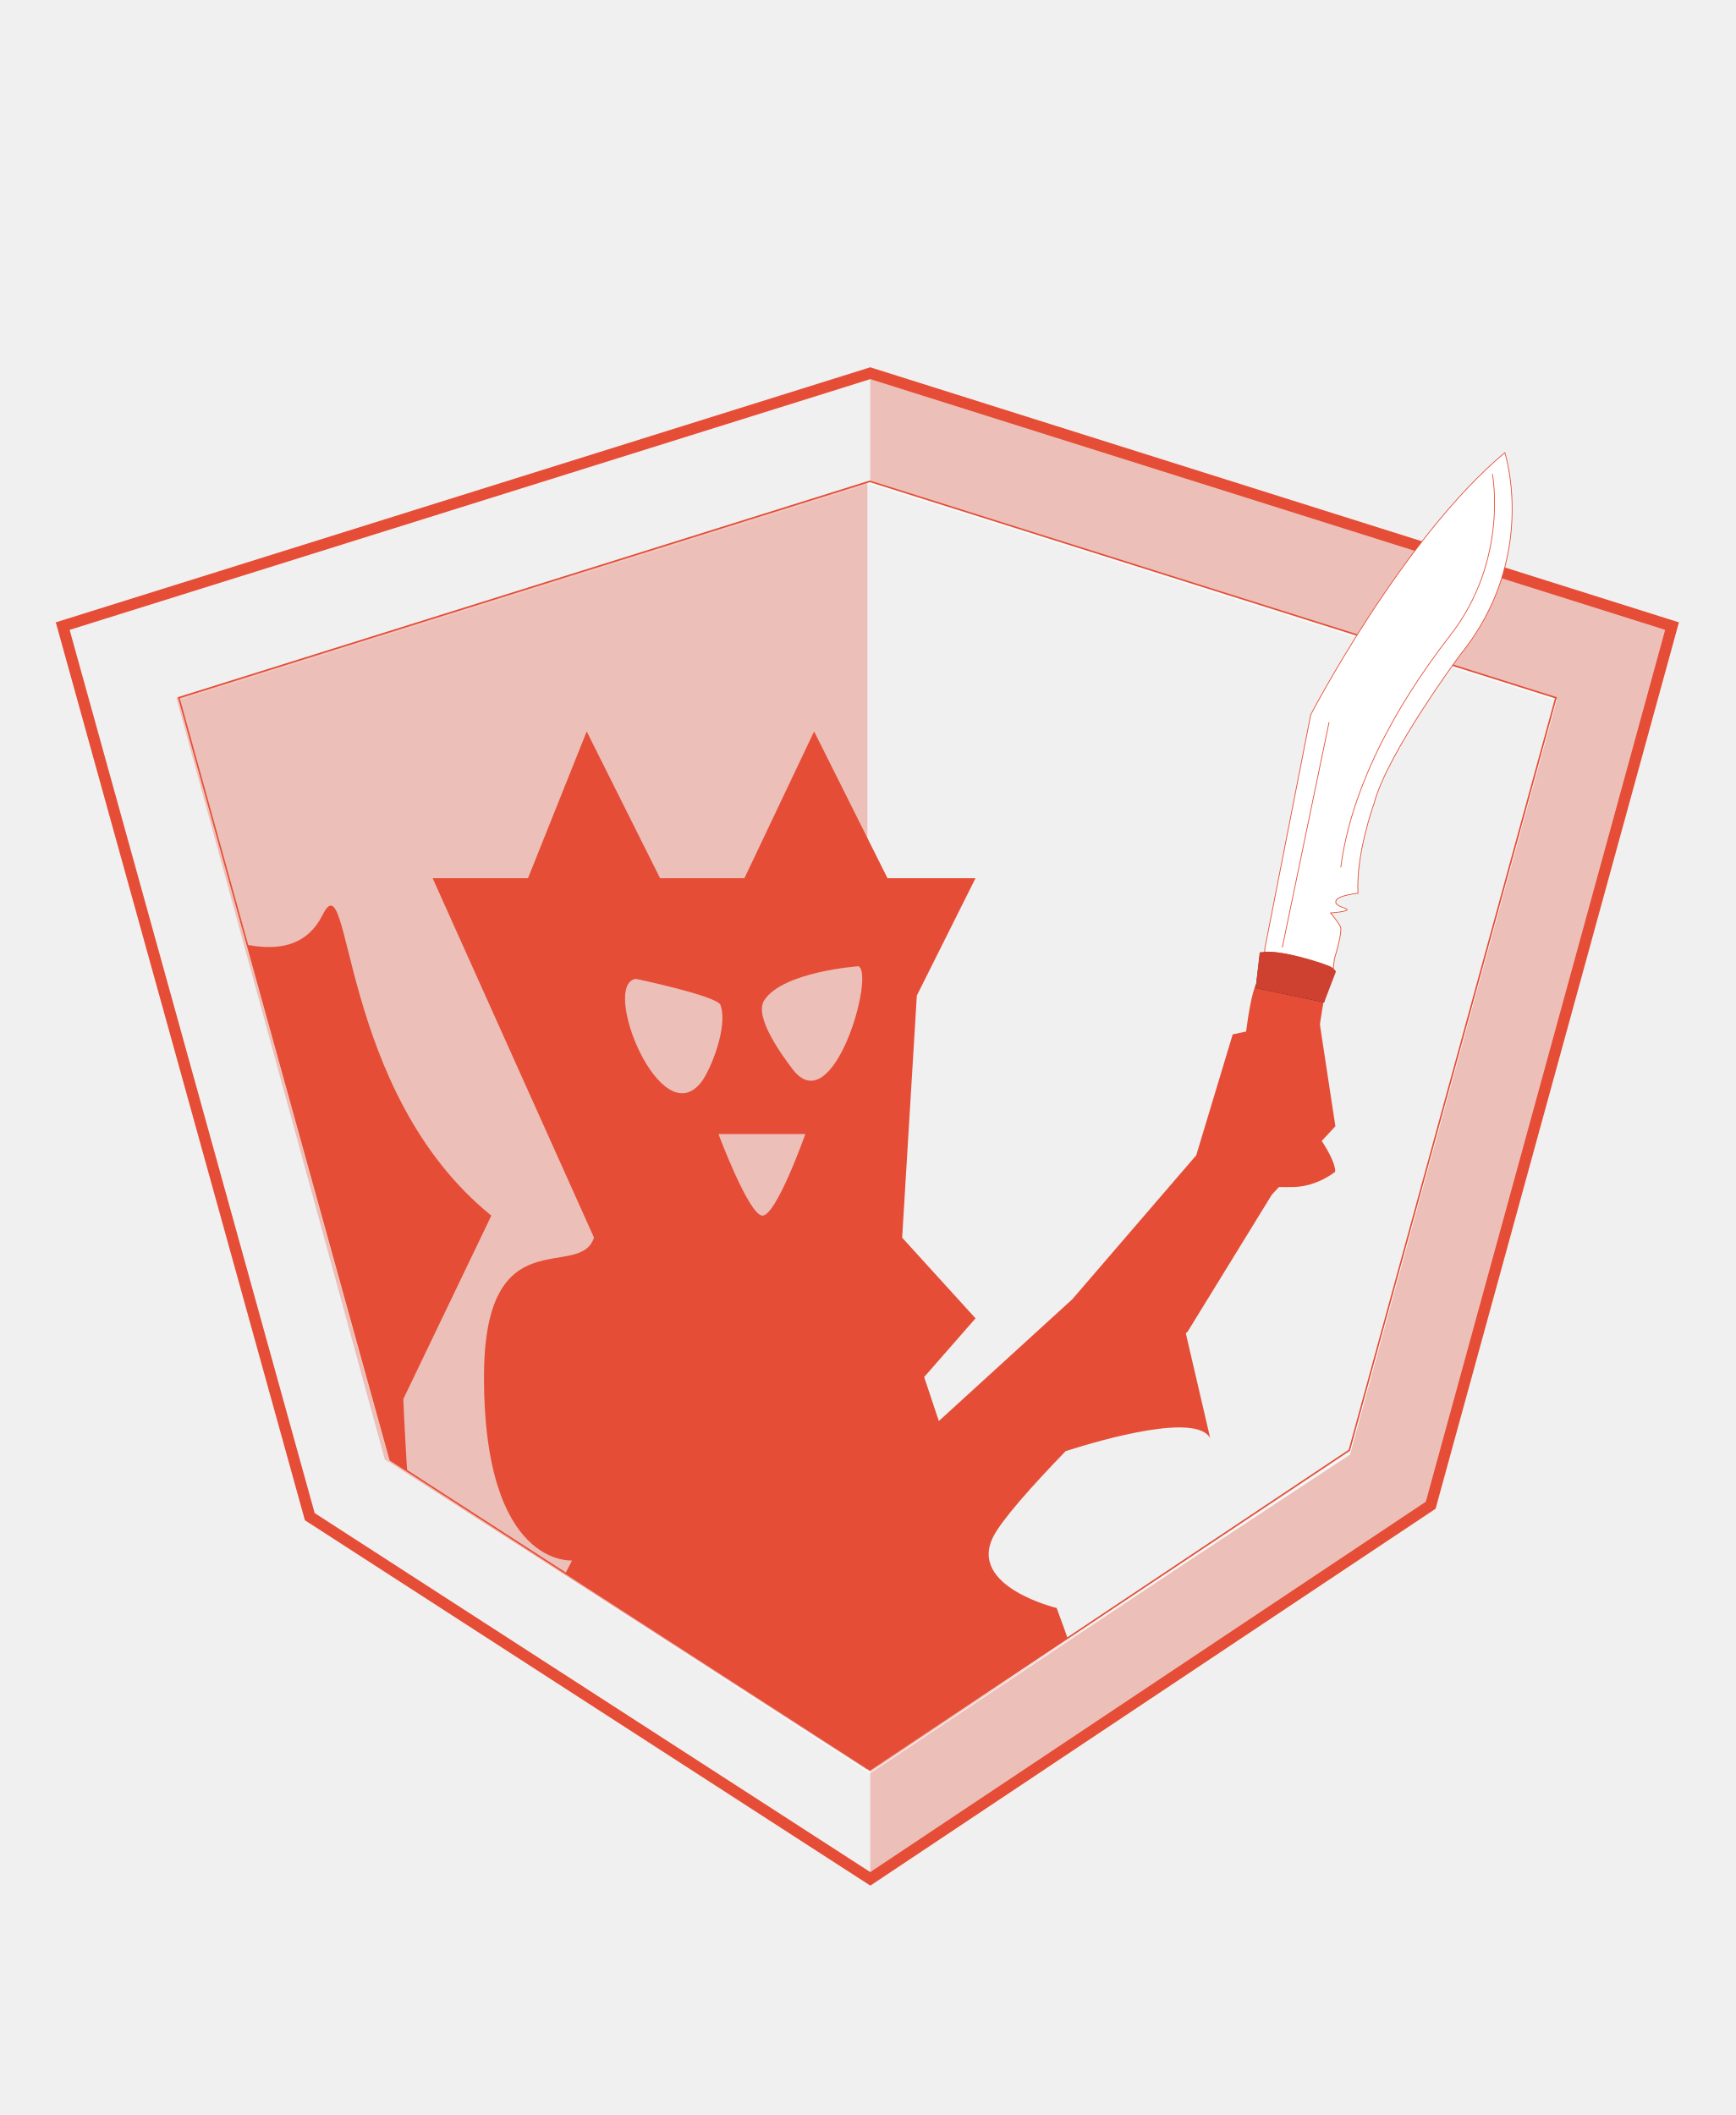
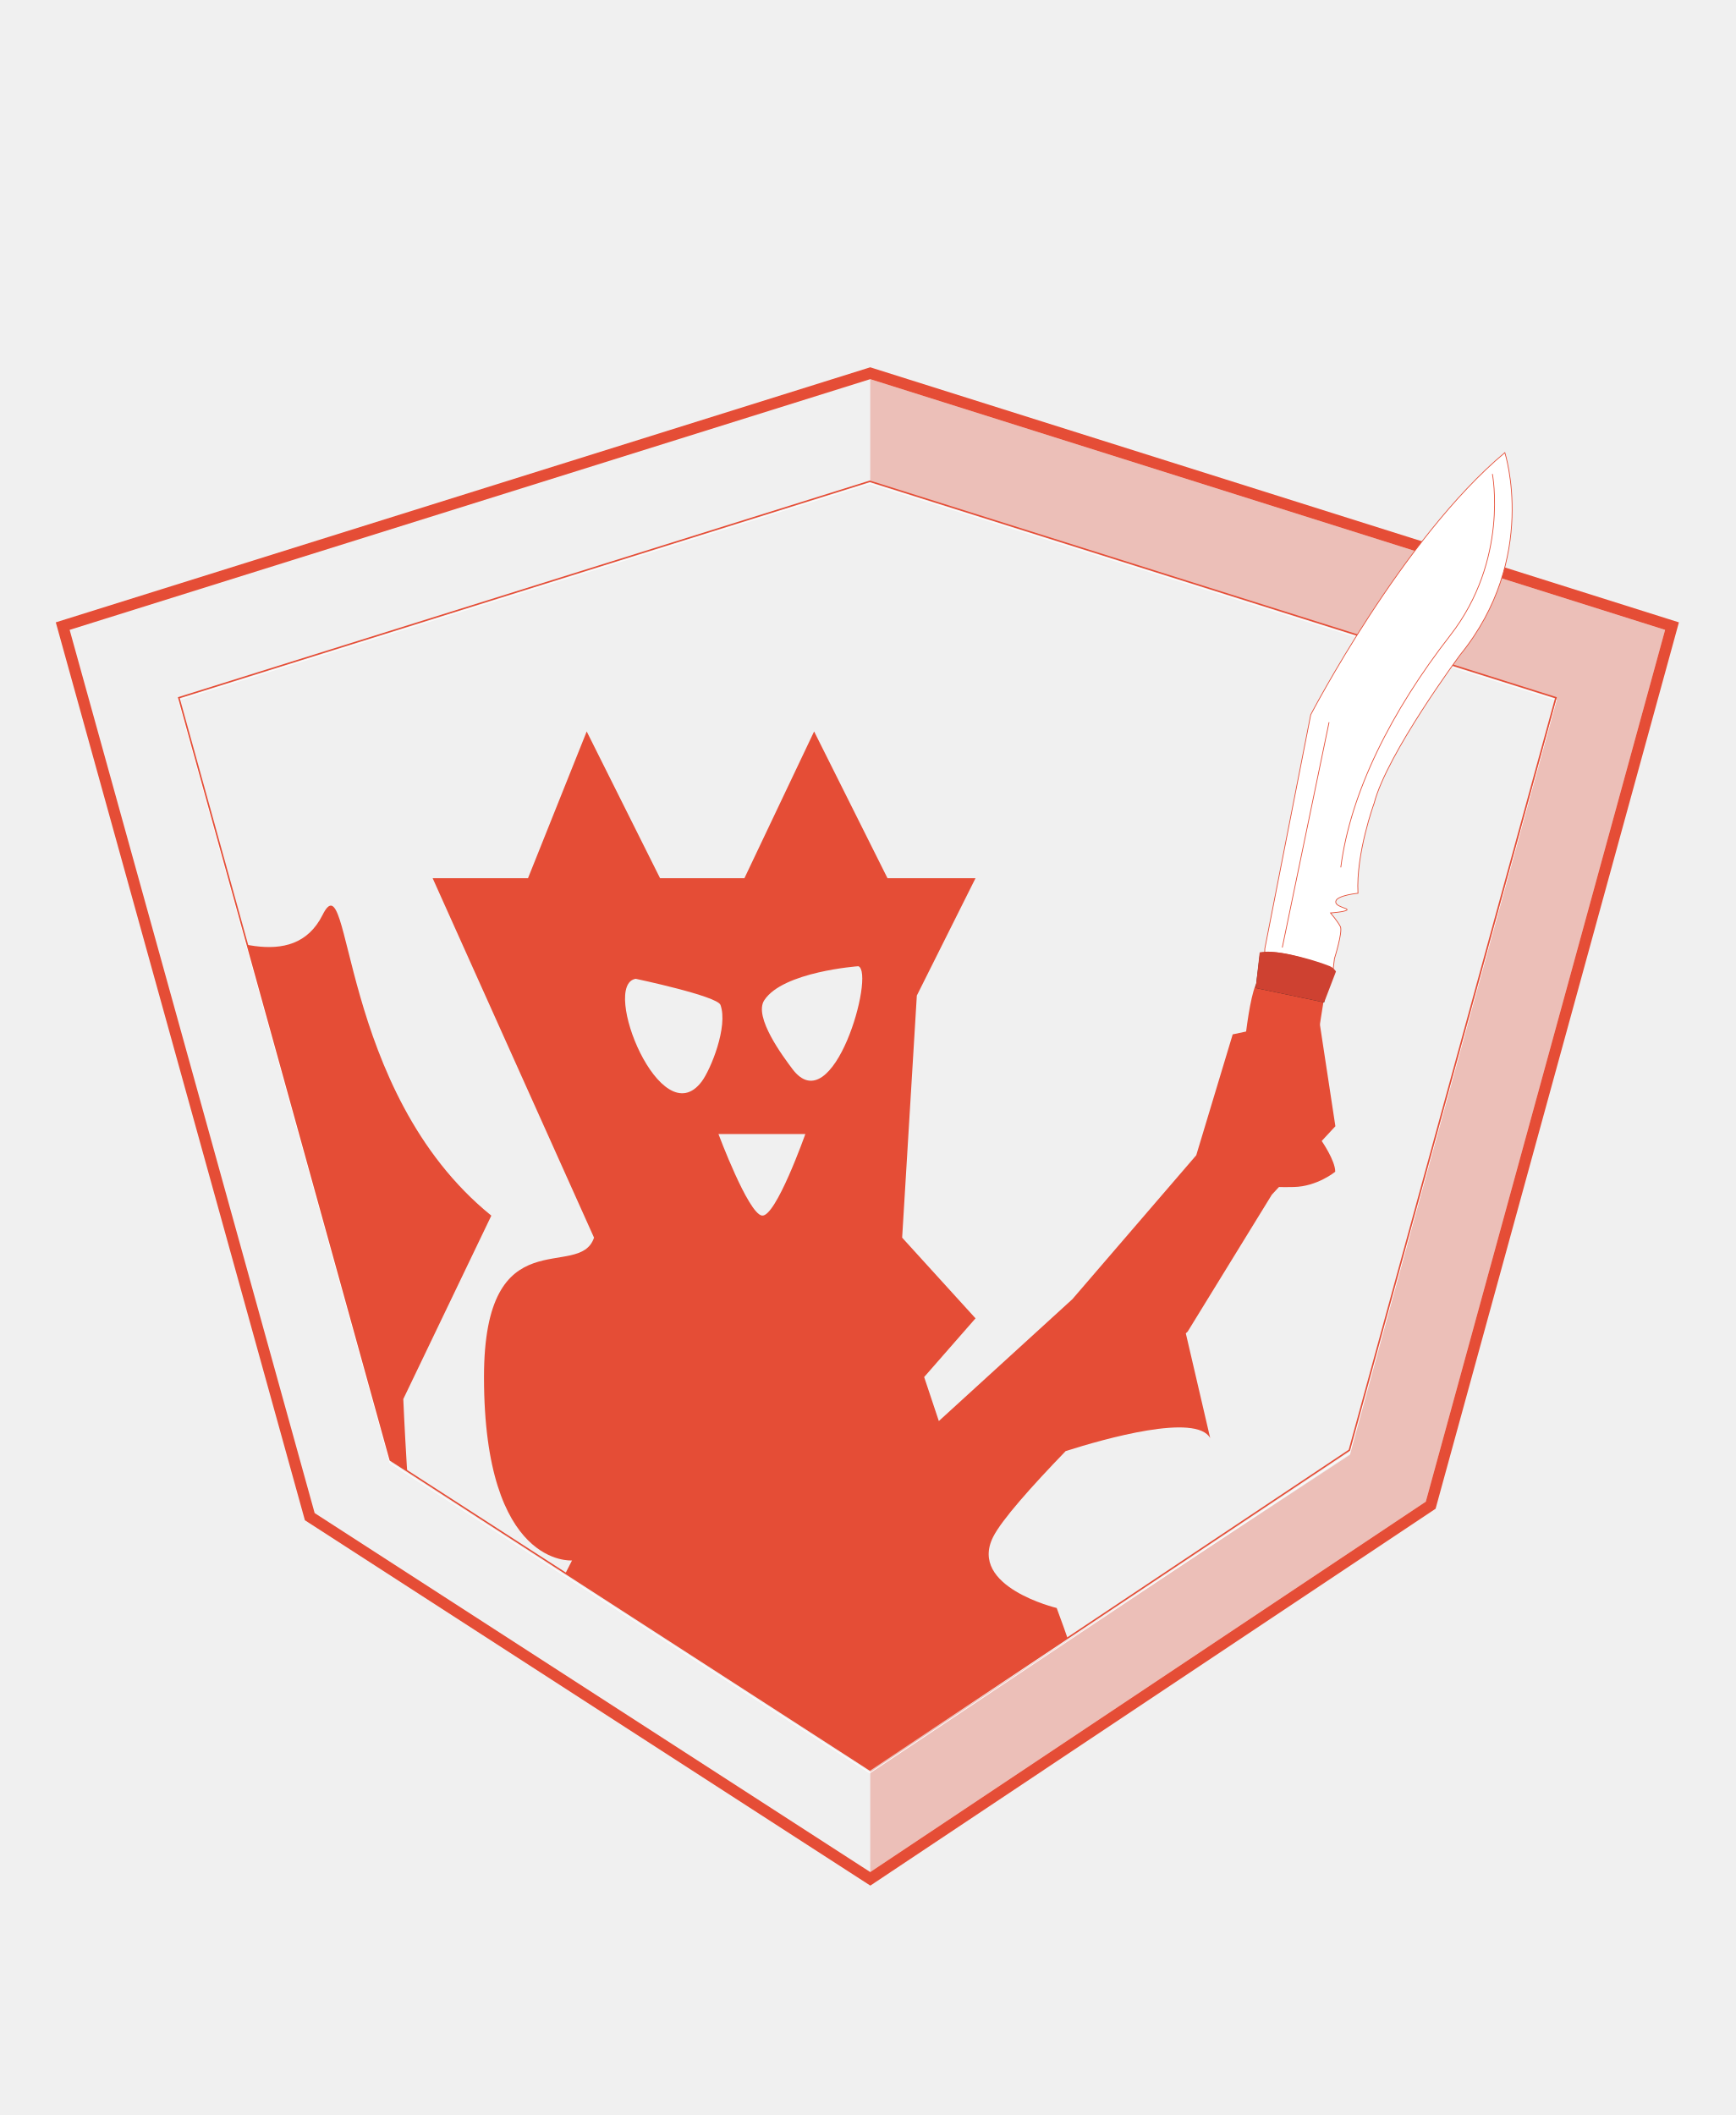
<svg xmlns="http://www.w3.org/2000/svg" xmlns:xlink="http://www.w3.org/1999/xlink" version="1.1" id="Layer_1" x="0px" y="0px" width="2299.533px" height="2801.833px" viewBox="0 0 2299.533 2801.833" enable-background="new 0 0 2299.533 2801.833" xml:space="preserve">
-   <defs id="defs73" />
-   <g id="g3">
-     <g id="g5">
-       <polyline opacity="0.3" fill="#E54D36" points="1152.822,2344.665 1152.822,2479.995 1888.795,1989.334 2205.828,834.417     1152.822,502.292 1152.822,637.643 2061.205,924.295 2061.205,924.295 1788.365,1927.17   " id="polyline7" />
-       <g id="g9">
-         <g id="g11">
-           <path fill="#E54D36" d="M1152.822,502.292l1053.006,332.125l-317.033,1154.918l-735.973,490.66L416.84,2004.438L92.252,834.417      L1152.822,502.292 M1152.839,486.569l-4.499,1.408L87.77,820.102l-13.852,4.338l3.88,13.986l324.587,1170.021l1.524,5.494      l4.789,3.095l735.982,475.557l8.27,5.343l8.191-5.461l735.973-490.66l4.662-3.107l1.482-5.402l317.033-1154.918l3.824-13.931      l-13.777-4.346L1157.334,487.987L1152.839,486.569L1152.839,486.569z" id="path13" />
-         </g>
-       </g>
-       <g id="g15">
-         <g id="g17">
-           <path fill="#FFFFFF" d="M1152.303,640.954l908.902,286.674l-273.65,996.863L1152.303,2348l-635.264-410.477L236.876,927.627      L1152.303,640.954 M1152.304,639.906l-0.3,0.095L236.577,926.673l-0.924,0.289l0.259,0.933l280.163,1009.896l0.102,0.366      l0.319,0.206l635.264,410.477l0.552,0.356l0.546-0.364l635.252-423.51l0.311-0.207l0.1-0.36l273.65-996.863l0.254-0.929      l-0.918-0.289L1152.604,640L1152.304,639.906L1152.304,639.906z" id="path19" />
-         </g>
-       </g>
-       <polyline opacity="0.3" fill="#E54D36" points="1149.039,2344.657 509.791,1933.483 233.615,924.292 1149.039,637.618   " id="polyline21" />
-       <g id="g23">
-         <polygon fill="none" points="236.876,924.292 1152.303,637.618 2061.205,924.292 1787.555,1921.157 1152.303,2344.668      517.039,1934.19    " id="polygon25" />
-       </g>
-       <path fill="none" stroke="#C3E6E3" stroke-miterlimit="10" d="M2207.281,382.979" id="path27" />
-       <g id="g29">
-         <g id="g31">
-           <path fill="#E54D36" d="M1756.273,1309.391c0,0-20.963,120.195-15.029,126.561c5.926,6.365,1.492,6.451-1.764,14.711      c-3.242,8.25-9.871,6.508,11.109,60.348c0,0,18.496,26.586,18.218,41.266c0,0-23.833,19.586-54.874,20.203      c-31.035,0.617-69.935,0.711-94.752-28.48c0,0-7.724-11.109,6.938-28.805c0,0,24.594,1.729,18.135-65.711      c0,0-14.184-9.609,0.27-21.156c0,0,8.656-120.635,23.808-131.174" id="path33" />
-         </g>
-         <path fill="#232323" d="M1762.535,1286.969c0,0-63.15-28.012-93.75-21.656l-5.314,43.572l90.655,19.012L1762.535,1286.969z" id="path35" />
-       </g>
-       <g id="g37">
-         <defs id="defs39">
-           <polygon id="SVGID_1_" points="236.876,924.295 1152.303,637.622 2061.205,924.295 1787.555,1921.157 1152.303,2344.668       517.039,1934.19     " />
-         </defs>
-         <clipPath id="SVGID_2_">
-           <use xlink:href="#SVGID_1_" overflow="visible" id="use43" />
-         </clipPath>
-         <g clip-path="url(#SVGID_2_)" id="g45">
-           <path fill="#E54D36" d="M650.883,1610.407c-204.09-165.219-184.654-476.205-223.518-398.445      c-38.867,77.744-136.068,29.15-194.377,9.711c-58.316-19.439-58.316,194.373-106.909,233.244      c-48.581,38.873-262.393-106.904-184.647-48.596l611.736,713.045c-13.129-124.682-18.908-265.988-18.908-265.988      L650.883,1610.407z" id="path47" />
-           <path fill="#FFFFFF" d="M602.299,2304.965c14.775-7.293,34.949-32.158,55.869-63.213l-105-122.387      C564.125,2223.409,580.195,2315.872,602.299,2304.965z" id="path49" />
-           <path fill="#E54D36" d="M1684.84,1582.665l84.188-90.68l-22.208-145.938l-113.811,24.23l-48.285,160.117l-164.098,190.674      l-176.908,161.463l-19.451-58.312l68.039-77.75l-97.195-106.904l19.449-320.711l77.746-155.49h-116.625l-97.195-194.379      l-92.314,194.379H874.404l-97.176-194.379l-77.758,194.379H573.139l213.797,476.201      c-19.443,58.309-145.773-29.379-145.773,184.654c0,252.68,116.623,242.963,116.623,242.963s-51.764,103.516-99.617,174.57      l809.072,943.059c-19.433-38.889,9.729-515.082,9.729-515.082c-38.881-77.736-126.348-87.463-136.074-136.053      c-9.725-48.598-9.717-116.621-9.717-116.621s-97.186,68.023-162.958,0c-49.325-51.029,233.44-78.84,278.282-112.09      c14.951-11.092-46.673-174.787-46.673-174.787s-117.323-28.033-84.198-94.115c11.32-22.584,51.086-67.127,96.1-113.74      c51.854-16.496,172.758-50.658,191.456-17.211l-32.294-138.789c1.599-1.5,2.458-2.303,2.458-2.303L1684.84,1582.665z       M842.141,1296.649c0,0,108.004,22.771,112.295,34.609c10.419,28.752-13.082,85.795-24.83,101.455      C875.619,1504.713,795.23,1304.522,842.141,1296.649z M1009.312,1610.305c-18.316-2.912-57.535-107.977-57.535-107.977h115.068      C1066.846,1502.329,1027.629,1613.221,1009.312,1610.305z M1049.663,1416.045c-11.738-15.66-51.699-68.756-37.238-90.963      c24.737-37.992,124.705-45.098,124.705-45.098C1159.801,1288.967,1103.664,1488.049,1049.663,1416.045z" id="path51" />
-         </g>
-         <use xlink:href="#SVGID_1_" overflow="visible" fill="none" stroke="#E54D36" stroke-width="2" stroke-miterlimit="10" id="use53" />
-       </g>
-       <path fill="#020202" stroke="#000000" stroke-miterlimit="10" d="M1152.303,2348.307" id="path55" />
+   <defs id="defs73">
+     <defs id="defs39">
+       <polygon points="1152.303,2344.668 517.039,1934.19 236.876,924.295 1152.303,637.622 2061.205,924.295 1787.555,1921.157 " id="SVGID_1_" />
+     </defs>
+     <clipPath id="SVGID_2_">
+       <use height="100%" width="100%" y="0" x="0" style="overflow:visible" id="use43" overflow="visible" xlink:href="#SVGID_1_" />
+     </clipPath>
+   </defs>
+   <polyline points="1152.822,2344.665 1152.822,2479.995 1888.795,1989.334 2205.828,834.417     1152.822,502.292 1152.822,637.643 2061.205,924.295 2061.205,924.295 1788.365,1927.17   " id="polyline7" style="opacity:0.3;fill:#e54d36" />
+   <g id="g9">
+     <g id="g11">
+       <path d="M 1152.822,502.292 2205.828,834.417 1888.795,1989.335 1152.822,2479.995 416.84,2004.438 92.252,834.417 1152.822,502.292 m 0.017,-15.723 -4.499,1.408 -1060.57,332.125 -13.852,4.338 3.88,13.986 324.587,1170.021 1.524,5.494 4.789,3.095 735.982,475.557 8.27,5.343 8.191,-5.461 735.973,-490.66 4.662,-3.107 1.482,-5.402 317.033,-1154.918 3.824,-13.931 -13.777,-4.346 -1053.004,-332.124 -4.495,-1.418 0,0 z" id="path13" style="fill:#e54d36" />
    </g>
-     <g id="g57">
-       <g id="g59">
-         <path fill="#FFFFFF" stroke="#E54D36" stroke-miterlimit="10" d="M1993.527,599.659     C1857.97,712.825,1736.378,946.84,1736.378,946.84l-60.78,309.678l-0.197,5.064c28.236-1.643,71.557,14.17,90.752,21.867     l1.627-13.527c0,0,11.203-35.559,7.869-42.342c-3.342-6.779-13.049-18.17-13.049-18.17s18.924-1.336,21.71-3.85     c2.796-2.512-16.821-4.252-14.653-11.914c2.147-7.656,29.301-10.318,29.301-10.318c-2.854-53.002,21.436-119.355,21.436-119.355     c17.059-65.76,113.808-196.324,113.808-196.324C2038.594,739.25,1993.527,599.659,1993.527,599.659z" id="path61" />
-         <path fill="#CE4131" d="M1761.364,1279.811c-16.642-6.674-61.479-20.383-85.964-18.961c-2.328,0.135-4.551,0.395-6.615,0.824     l-5.314,47.211l4.977,1.045l80.24,16.826l5.438,1.141l15.687-40.928C1769.812,1286.969,1766.627,1281.92,1761.364,1279.811z" id="path63" />
-       </g>
-       <g id="g65">
-         <line fill="none" stroke="#E54D36" stroke-miterlimit="10" x1="1760.655" y1="956.815" x2="1698.686" y2="1255.213" id="line67" />
-         <path fill="none" stroke="#E54D36" stroke-miterlimit="10" d="M1977.015,627.893c0,0,22.138,113.506-55.804,213.764     c-77.954,100.266-132.202,207.982-145.015,307.4" id="path69" />
-       </g>
+   </g>
+   <g id="g15">
+     <g id="g17">
+       <path d="m 1152.303,640.954 908.902,286.674 -273.65,996.863 L 1152.303,2348 517.039,1937.523 236.876,927.627 1152.303,640.954 m 10e-4,-1.048 -0.3,0.095 -915.427,286.672 -0.924,0.289 0.259,0.933 280.163,1009.896 0.102,0.366 0.319,0.206 635.264,410.477 0.552,0.356 0.546,-0.364 635.252,-423.51 0.311,-0.207 0.1,-0.36 273.65,-996.863 0.254,-0.929 -0.918,-0.289 L 1152.604,640 l -0.3,-0.094 0,0 z" id="path19" style="fill:#ffffff" />
+     </g>
+   </g>
+   <polyline points="1149.039,2344.657 509.791,1933.483 233.615,924.292 1149.039,637.618   " id="polyline21" style="opacity:0.3;fill:#ff0000;fill-opacity:0" />
+   <g id="g23">
+     <polygon points="1152.303,2344.668 517.039,1934.19 236.876,924.292 1152.303,637.618 2061.205,924.292 1787.555,1921.157 " id="polygon25" style="fill:none" />
+   </g>
+   <path stroke-miterlimit="10" d="M 2207.281,382.979" id="path27" style="fill:none;stroke:#c3e6e3;stroke-miterlimit:10" />
+   <g id="g29">
+     <g id="g31">
+       <path d="m 1756.273,1309.391 c 0,0 -20.963,120.195 -15.029,126.561 5.926,6.365 1.492,6.451 -1.764,14.711 -3.242,8.25 -9.871,6.508 11.109,60.348 0,0 18.496,26.586 18.218,41.266 0,0 -23.833,19.586 -54.874,20.203 -31.035,0.617 -69.935,0.711 -94.752,-28.48 0,0 -7.724,-11.109 6.938,-28.805 0,0 24.594,1.729 18.135,-65.711 0,0 -14.184,-9.609 0.27,-21.156 0,0 8.656,-120.635 23.808,-131.174" id="path33" style="fill:#e54d36" />
+     </g>
+     <path d="m 1762.535,1286.969 c 0,0 -63.15,-28.012 -93.75,-21.656 l -5.314,43.572 90.655,19.012 8.409,-40.928 z" id="path35" style="fill:#232323" />
+   </g>
+   <g id="g45" clip-path="url(#SVGID_2_)">
+     <path style="fill:#e54d36" id="path47" d="m 650.883,1610.407 c -204.09,-165.219 -184.654,-476.205 -223.518,-398.445 -38.867,77.744 -136.068,29.15 -194.377,9.711 -58.316,-19.439 -58.316,194.373 -106.909,233.244 -48.581,38.873 -262.393,-106.904 -184.647,-48.596 l 611.736,713.045 C 540.039,1994.684 534.26,1853.378 534.26,1853.378 l 116.623,-242.971 z" />
+     <path style="fill:#ffffff" id="path49" d="m 602.299,2304.965 c 14.775,-7.293 34.949,-32.158 55.869,-63.213 l -105,-122.387 c 10.957,104.044 27.027,196.507 49.131,185.6 z" />
+     <path style="fill:#e54d36" id="path51" d="m 1684.84,1582.665 84.188,-90.68 -22.208,-145.938 -113.811,24.23 -48.285,160.117 -164.098,190.674 -176.908,161.463 -19.451,-58.312 68.039,-77.75 -97.195,-106.904 19.449,-320.711 77.746,-155.49 -116.625,0 -97.195,-194.379 -92.314,194.379 -111.768,0 -97.176,-194.379 -77.758,194.379 -126.331,0 213.797,476.201 c -19.443,58.309 -145.773,-29.379 -145.773,184.654 0,252.68 116.623,242.963 116.623,242.963 0,0 -51.764,103.516 -99.617,174.57 l 809.072,943.059 c -19.433,-38.889 9.729,-515.082 9.729,-515.082 -38.881,-77.736 -126.348,-87.463 -136.074,-136.053 -9.725,-48.598 -9.717,-116.621 -9.717,-116.621 0,0 -97.186,68.023 -162.958,0 -49.325,-51.029 233.44,-78.84 278.282,-112.09 14.951,-11.092 -46.673,-174.787 -46.673,-174.787 0,0 -117.323,-28.033 -84.198,-94.115 11.32,-22.584 51.086,-67.127 96.1,-113.74 51.854,-16.496 172.758,-50.658 191.456,-17.211 l -32.294,-138.789 c 1.599,-1.5 2.458,-2.303 2.458,-2.303 L 1684.84,1582.665 Z M 842.141,1296.649 c 0,0 108.004,22.771 112.295,34.609 10.419,28.752 -13.082,85.795 -24.83,101.455 -53.987,72 -134.376,-128.191 -87.465,-136.064 z m 167.171,313.656 c -18.316,-2.912 -57.535,-107.977 -57.535,-107.977 l 115.068,0 c 10e-4,10e-4 -39.216,110.893 -57.533,107.977 z m 40.351,-194.26 c -11.738,-15.66 -51.699,-68.756 -37.238,-90.963 24.737,-37.992 124.705,-45.098 124.705,-45.098 22.671,8.983 -33.466,208.065 -87.467,136.061 z" />
+   </g>
+   <use height="100%" width="100%" y="0" x="0" style="overflow:visible;fill:none;stroke:#e54d36;stroke-width:2;stroke-miterlimit:10" id="use53" stroke-miterlimit="10" overflow="visible" xlink:href="#SVGID_1_" />
+   <path stroke-miterlimit="10" d="M 1152.303,2348.307" id="path55" style="fill:#020202;stroke:#000000;stroke-miterlimit:10" />
+   <g id="g57">
+     <g id="g59">
+       <path style="fill:#ffffff;stroke:#e54d36;stroke-miterlimit:10" id="path61" d="M 1993.527,599.659 C 1857.97,712.825 1736.378,946.84 1736.378,946.84 l -60.78,309.678 -0.197,5.064 c 28.236,-1.643 71.557,14.17 90.752,21.867 l 1.627,-13.527 c 0,0 11.203,-35.559 7.869,-42.342 -3.342,-6.779 -13.049,-18.17 -13.049,-18.17 0,0 18.924,-1.336 21.71,-3.85 2.796,-2.512 -16.821,-4.252 -14.653,-11.914 2.147,-7.656 29.301,-10.318 29.301,-10.318 -2.854,-53.002 21.436,-119.355 21.436,-119.355 17.059,-65.76 113.808,-196.324 113.808,-196.324 104.392,-128.399 59.325,-267.99 59.325,-267.99 z" stroke-miterlimit="10" />
+       <path style="fill:#ce4131" id="path63" d="m 1761.364,1279.811 c -16.642,-6.674 -61.479,-20.383 -85.964,-18.961 -2.328,0.135 -4.551,0.395 -6.615,0.824 l -5.314,47.211 4.977,1.045 80.24,16.826 5.438,1.141 15.687,-40.928 c 0,0 -3.186,-5.049 -8.449,-7.158 z" />
+     </g>
+     <g id="g65">
+       <line style="fill:none;stroke:#e54d36;stroke-miterlimit:10" id="line67" y2="1255.213" x2="1698.686" y1="956.815" x1="1760.655" stroke-miterlimit="10" />
+       <path style="fill:none;stroke:#e54d36;stroke-miterlimit:10" id="path69" d="m 1977.015,627.893 c 0,0 22.138,113.506 -55.804,213.764 -77.954,100.266 -132.202,207.982 -145.015,307.4" stroke-miterlimit="10" />
    </g>
  </g>
</svg>
